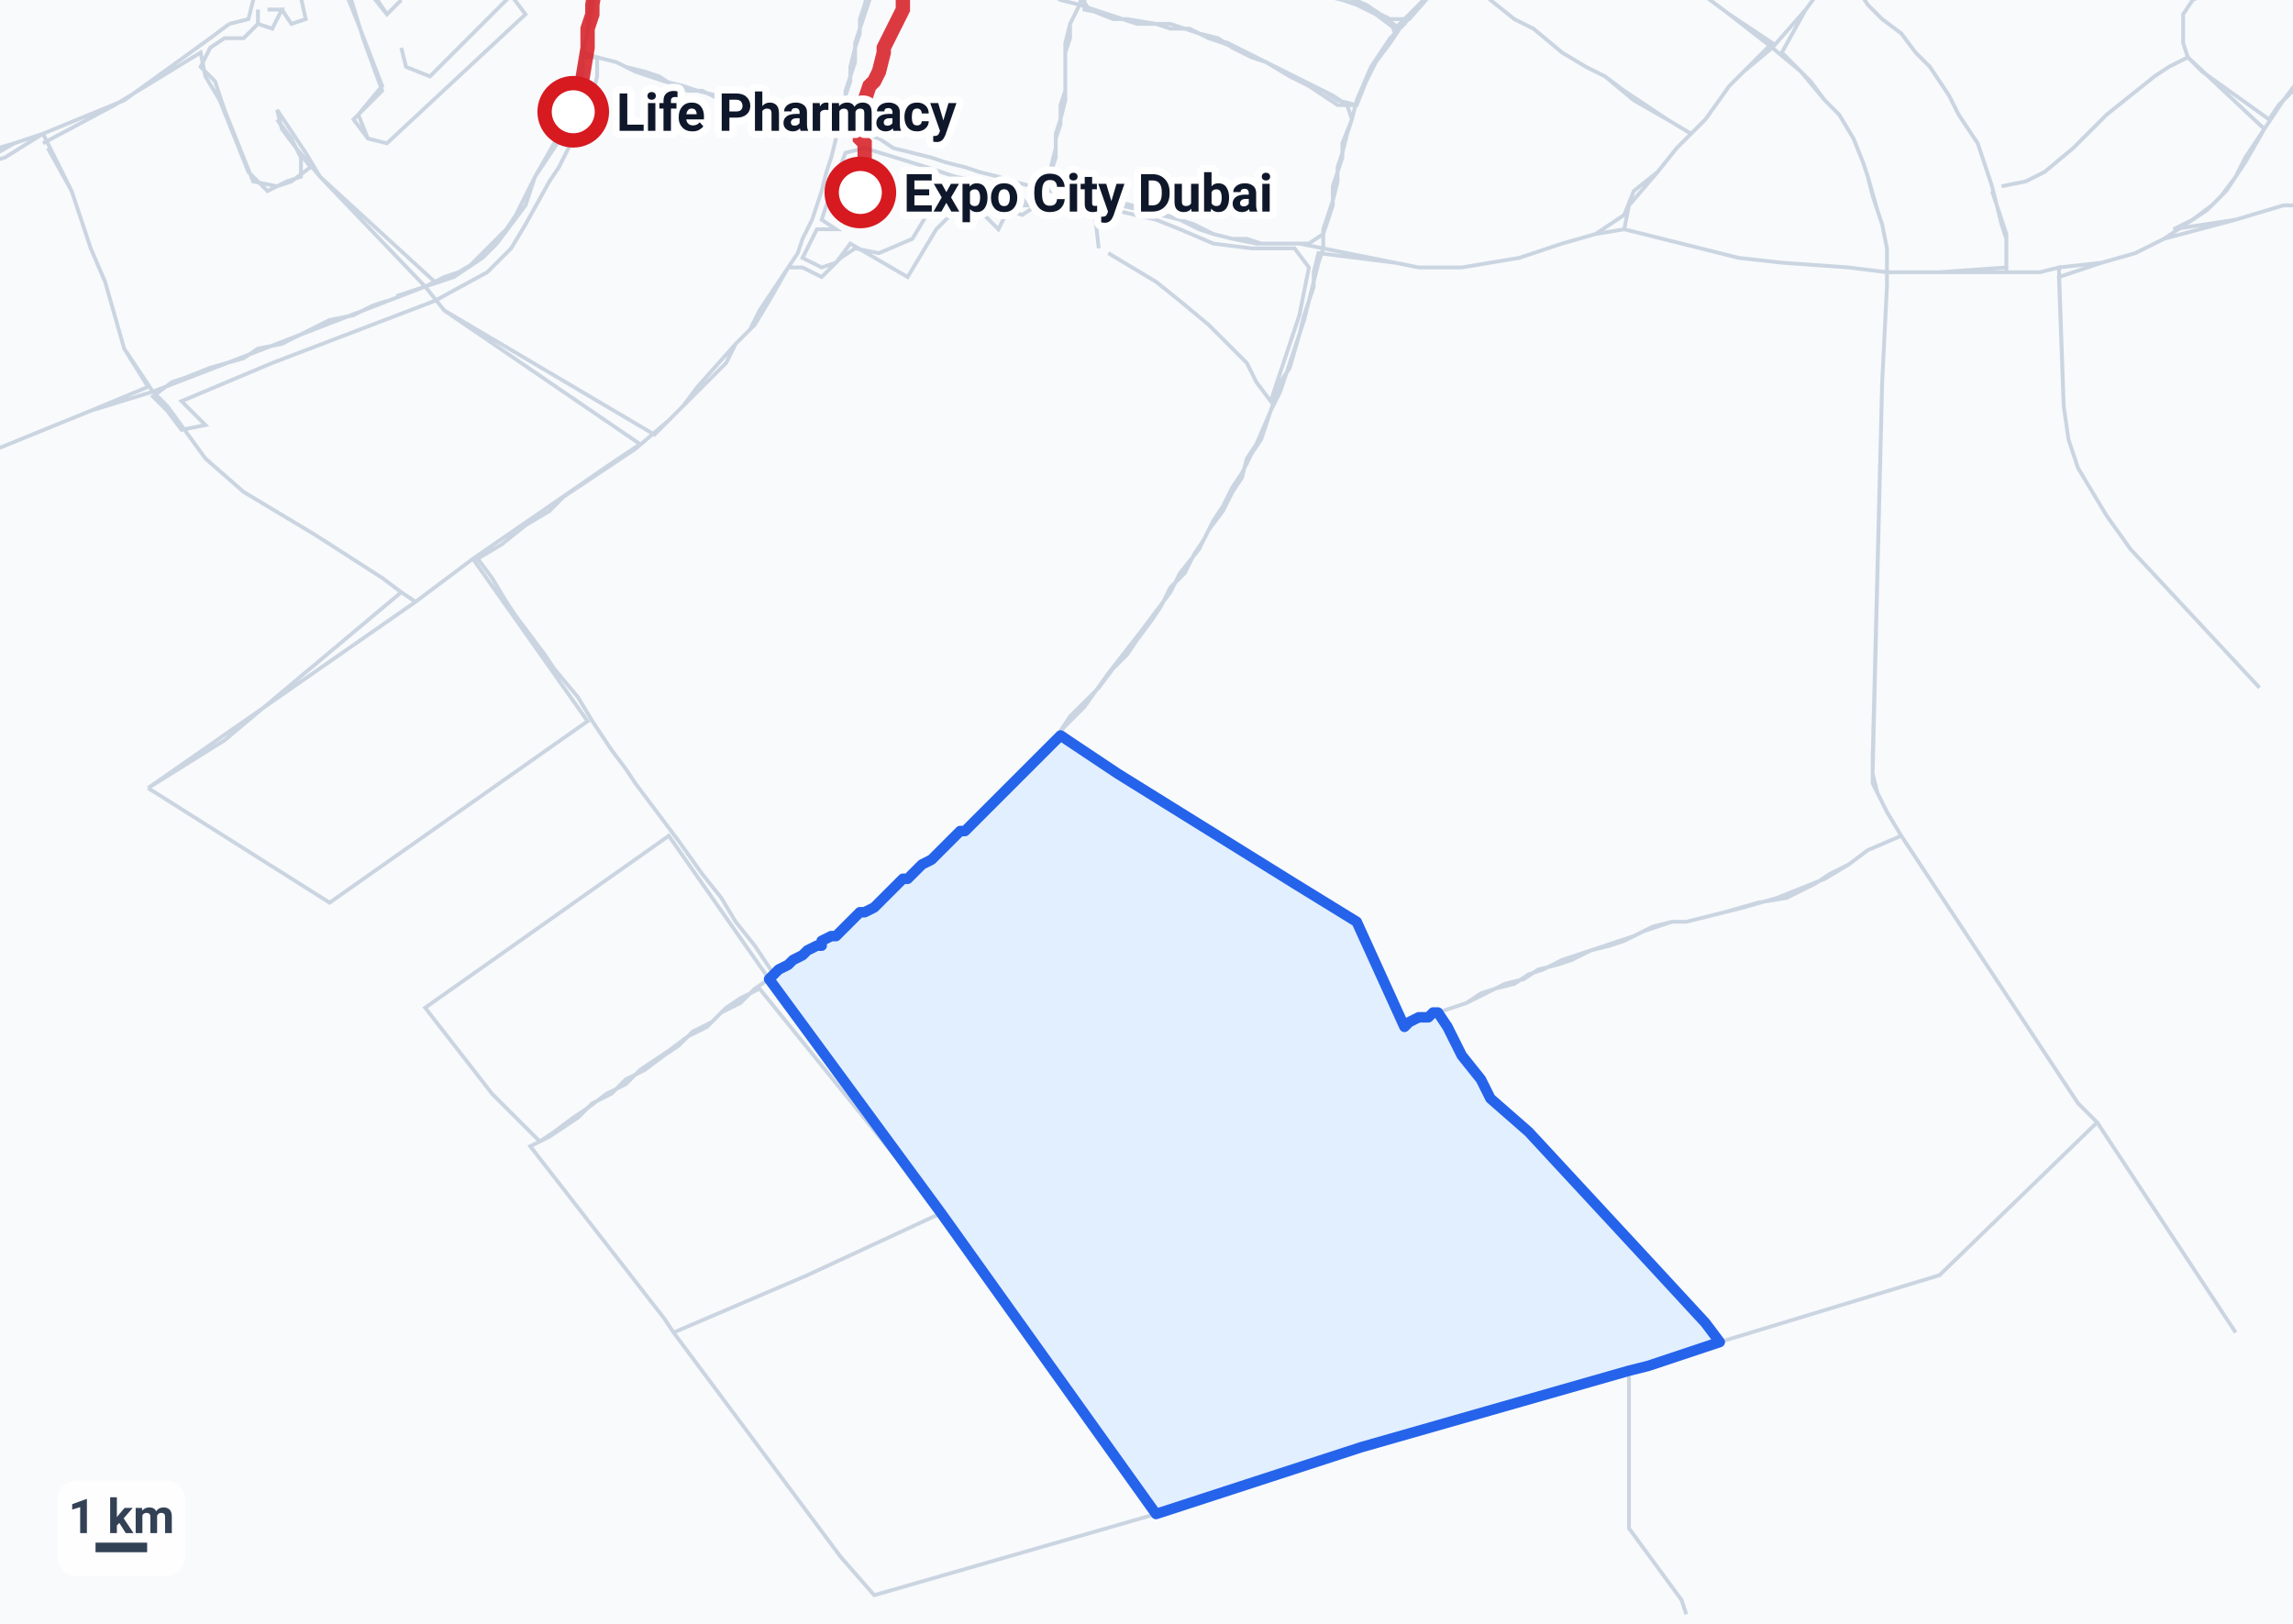
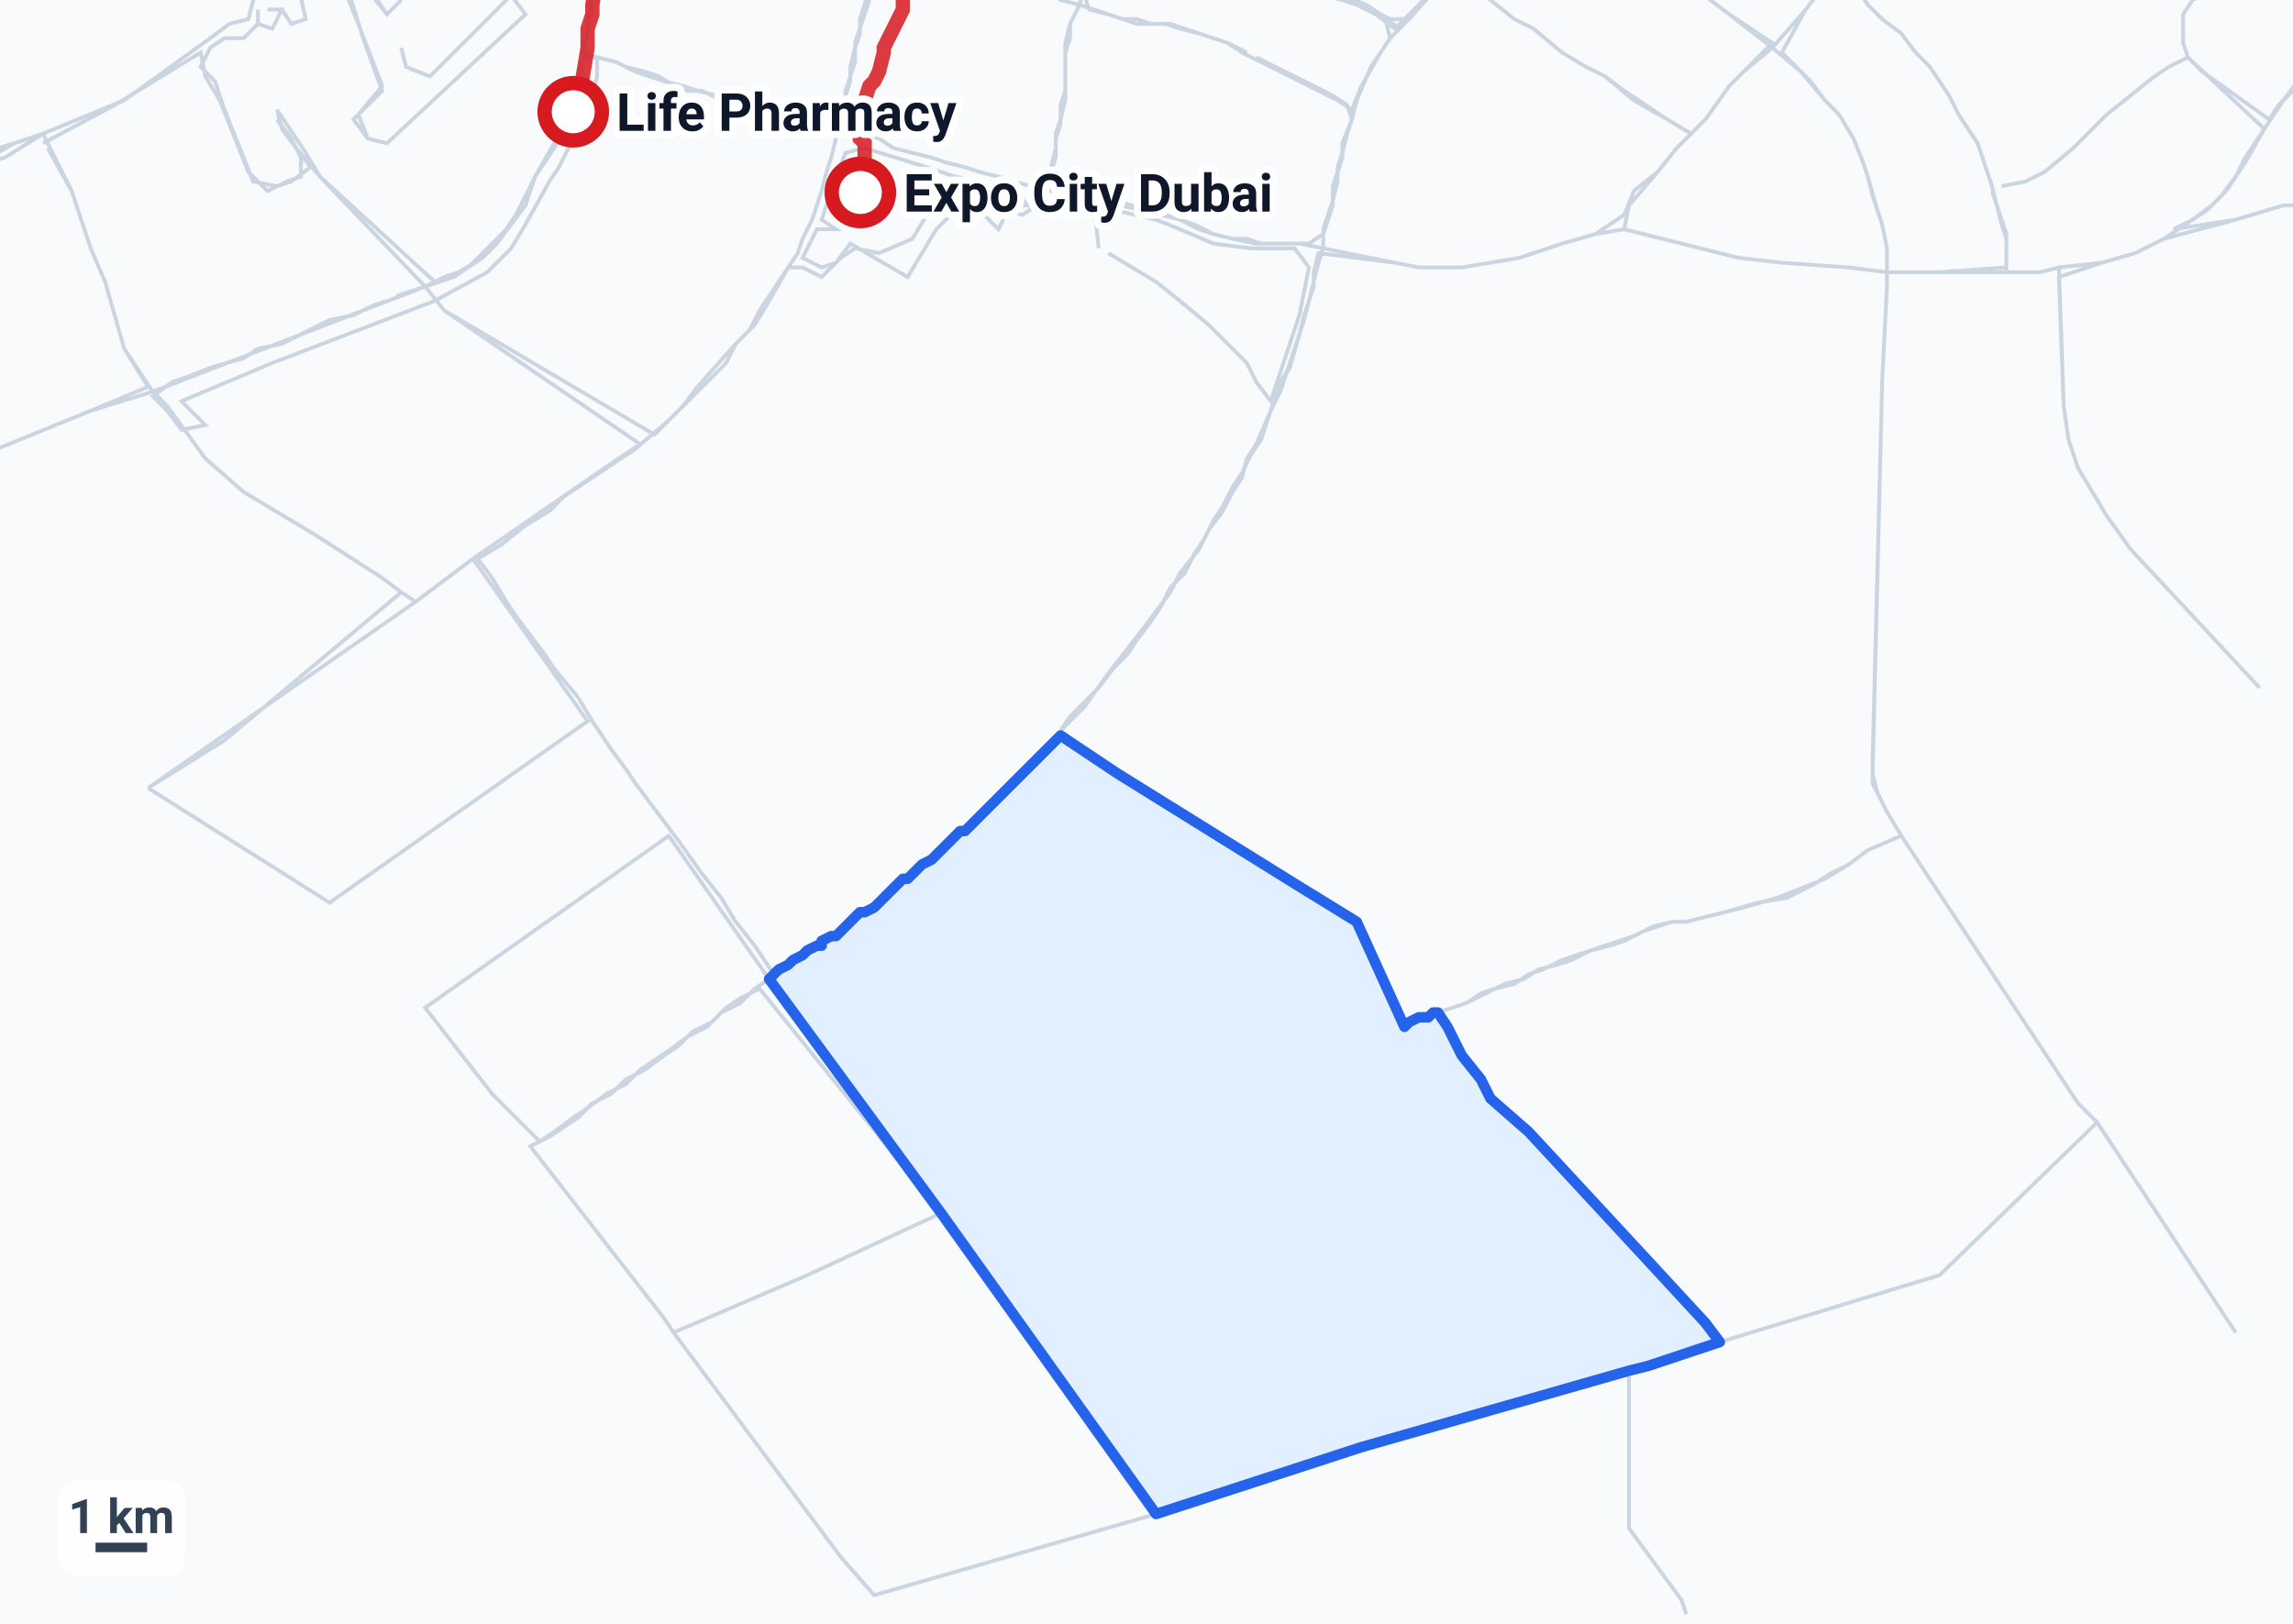
<svg xmlns="http://www.w3.org/2000/svg" viewBox="0 0 480 340" width="480" height="340">
  <style>.l{font:600 11px system-ui,-apple-system,"Segoe UI",Roboto,sans-serif;fill:#0f172a;paint-order:stroke;stroke:#fff;stroke-width:3px;stroke-linejoin:round}.s{font:600 10px system-ui,-apple-system,"Segoe UI",Roboto,sans-serif;fill:#334155}</style>
  <rect width="480" height="340" fill="#f8fafc" />
-   <path d="M468,279 439,235M242,317 183,334 176,326 141,279 169,267 197,254 242,317M285,303 307,297 338,288 341,287 341,298 341,320 352,335M183,334 242,317 285,303M419,39 424,38 428,36 434,31 438,27 441,24 446,20 451,16 454,14 458,12 474,27 470,33 468,37 466,40 463,43 459,46 456,48 453,50 447,53 440,55 431,56 427,57 420,57 420,53 420,50 419,47 418,43 417,40M134,93 128,97 99,117 87,126 84,124 80,121 66,112 51,103 43,96 35,85 32,82 89,60 93,65 134,93M489,43 483,43 478,43 468,46 455,48 459,46 462,44 465,41 468,37 470,34 474,27 476,24 478,21 481,17 484,14M62,31 65,35 61,38 58,39 53,38 47,23 45,17 42,14 44,10 47,8 51,8 54,5 54,2 54,5 57,6 59,2 56,2 59,2 61,5 64,4 62,-5M71,-5 75,5 80,18 75,24 77,29 81,30 110,3 107,-1 90,16 85,14 84,10M84,0 81,3 77,-2 76,-7M125,-5 124,-2 124,1 123,7 122,10 122,15 121,18 120,21 119,24 118,28 112,37 108,45 106,48 104,51 101,54 98,56 94,58 91,59 67,37 64,32 58,23 59,27 62,31M76,-7 77,-3 81,3 84,0M84,10 85,14 90,16 107,-1 110,3 81,30 77,29 74,25 80,19 76,8 72,-5M435,231 439,235 406,267 360,281 357,277 345,264 320,237 312,230 310,226 306,221 304,217 301,212 307,210 310,208 313,207 317,206 320,204 323,203 327,201 330,200 336,198 339,197 342,196 346,194 350,193 353,193 357,192 361,191 365,190 372,188 377,186 382,184 387,181 391,178 398,175 435,231M263,12 267,14 271,16 275,18 279,20 282,22 283,25 281,30 281,33 280,36 279,39 279,43 278,46 277,49 274,51 271,51 267,51 264,51 261,50 258,50 254,49 251,48 247,46 244,45 240,44 237,43 233,42 230,42 227,41 223,40 219,39 220,36 221,33 221,29 222,26 222,22 223,19 223,16 223,12 223,9 224,5 226,1 229,2 232,3 235,4 238,5 242,5 245,5 248,6 251,7 254,8 257,9 261,11M161,205 158,207 155,210 151,212 148,215 144,217 140,220 137,222 134,224 131,227 127,229 123,232 120,234 116,237 113,239 103,229 89,211 140,175 161,205M31,165 87,126 99,117 123,151 69,189 31,165M332,14 336,16 340,19 349,25 354,28 351,31 347,36 342,40 340,45 334,49 327,51 318,54 306,56 302,56 297,56 292,55 277,52 277,48 278,45 279,42 280,38 280,35 281,32 282,28 283,25 284,21 287,14 291,8 294,5 297,1 300,-2 303,-5 309,-3 312,-0 317,4 321,6 327,11 332,14M222,-0 226,1 224,5 224,8 223,11 223,14 223,18 223,21 222,25 221,28 221,31 220,35 219,38 216,39 212,38 209,37 205,36 202,35 198,34 195,33 191,32 187,31 184,29 181,28 178,27 177,23 177,20 178,17 178,14 179,10 180,7 180,4 181,1 182,-3 183,-6M212,-7 216,-4 219,-2 222,-0M391,37 392,41 394,47 395,52 395,57 387,56 373,55 364,54 348,50 340,48 341,43 347,36 351,31 354,28 357,25 362,18 365,15 371,10 377,15 382,21 385,24 388,29 390,34 391,37M473,144 446,115 441,108 438,103 435,98 433,92 432,85 431,58 440,55 447,53 453,50 468,46 478,43 483,43 487,43M-8,97 19,86 32,82 35,85 43,96 51,103 66,112 80,121 84,124 47,155 31,165M354,-3 362,3 371,9 365,15 362,18 357,25 354,28 349,25 342,21 336,16 332,14 327,11 321,6 317,4 312,-0 309,-3 305,-7M-10,32 -7,33 3,30 -4,34 -10,35M9,28 15,40 17,46 19,52 22,59 24,66 26,73 31,81 19,86 -8,97M-10,35 -6,35 1,33 9,28M197,254 169,267 141,279 139,276 111,240 115,238 118,236 121,234 124,231 128,229 131,226 135,224 139,221 142,219 145,216 149,214 152,211 155,209 159,207 197,254M184,-6 183,-3 182,-0 181,3 180,6 179,9 179,13 178,16 177,19 177,22 176,26 173,26 170,25 166,24 163,23 160,23 156,22 153,21 150,20 146,19 143,18 139,17 136,16 133,15 129,13 125,12 122,11 123,7 123,4 124,-2 125,-5M364,54 373,55 387,56 395,57 395,60 394,80 392,159 392,164 395,170 398,175 391,178 387,181 383,183 380,185 374,188 368,189 361,191 357,192 353,193 350,193 347,194 344,195 340,197 337,198 333,199 329,201 326,202 322,203 319,205 315,206 311,208 307,210 301,212 298,213 294,215 284,193 271,185 234,162 222,153 224,150 227,147 230,144 233,140 236,137 238,134 241,130 243,127 245,123 248,120 250,116 252,113 254,109 256,106 258,102 260,99 262,95 264,92 265,89 266,86 268,82 269,79 270,76 271,73 272,70 273,67 274,63 275,60 275,57 276,53 292,55 297,56 302,56 306,56 318,54 327,51 334,49 340,48 348,50 364,54M485,13 482,16 480,19 477,22 475,25 461,15 458,12 457,9 457,6 457,3 459,-0 463,-2 466,-2 469,-3 472,-5M9,30 24,22 42,11 43,16 46,21 52,36 56,40 60,38 63,37 63,33 61,29 58,25 62,31 67,37 89,60 32,82 26,73 24,66 22,59 19,52 17,46 15,40 10,31M48,5 44,8 26,21 9,28 3,30 -4,33 -7,33M57,-7 55,-4 53,-0 52,4 48,5M439,235 468,279M353,338 352,335 341,320 341,298 341,287 345,286 360,281 406,267 439,235M439,235 435,231 398,175 395,170 393,166 392,162 394,80 395,60 395,57 406,57 420,57 427,57 431,56 432,85 433,92 435,98 438,103 441,108 446,115 473,144M417,39 418,43 419,46 420,49 420,53 420,56 406,57 395,57 395,52 394,47 393,44 391,37 390,34 388,29 385,24 382,21 379,17 373,11 378,2 381,-2 387,-5 389,-2 391,1 394,4 398,7 401,11 404,14 406,17 408,20 410,24 412,27 414,30 415,33 416,36 417,39M305,-7 302,-3 298,-0 295,3 292,6 288,3 284,1 281,-0 277,-1 274,-2 271,-3 267,-5M387,-5 381,-2 378,2 371,10 362,3 354,-3M229,-6 227,-3 226,1 222,-0 219,-2 216,-4 212,-7M131,14 135,15 138,16 141,18 144,19 147,19 151,21 154,22 158,22 162,23 165,24 168,25 172,25 175,26 175,29 174,33 173,36 172,40 171,43 170,46 168,50 167,53 165,56 163,59 161,62 159,65 157,69 154,72 152,76 149,79 146,82 143,85 140,88 137,91 93,65 89,60 92,59 95,58 98,56 101,53 104,50 107,47 112,37 116,30 118,27 119,24 120,20 122,15 122,11 125,12 129,13M387,-5 381,-2 378,2 371,10 362,3 354,-3M278,-2 281,-1 284,0 287,2 291,4 295,4 302,-4M304,-6 293,6 289,3 286,1 281,-1 275,-3 270,-5M242,5 236,4 233,4 228,2 226,-1 228,-4M267,-6 270,-4 274,-3 278,-2 281,-1 284,0 287,2 291,4 292,7 290,10 288,13 286,17 284,22 280,22 274,18 270,16 265,13 262,12 258,10 255,8 251,7 248,6 245,6M230,52 229,43 242,46 247,48 254,51 262,52 271,52 274,56 272,66 270,72 267,81 266,84 263,80 261,76 257,72 253,68 247,63 242,59 232,53M103,121 100,117 105,114 110,110 115,107 118,104 127,98 133,94 140,88 143,85 146,81 154,72 158,68 161,63 165,56 168,56 172,58 176,54 179,52 184,53 191,50 194,45 198,45 202,45 205,44 209,48 211,44 214,45 217,43 219,40 223,40 230,42 239,44 243,45 247,46 250,47 254,49 258,50 263,51 269,51 272,51 277,52 276,55 275,59 274,63 273,66 272,70 270,77 268,80 266,86 263,93 261,96 260,100 258,103 256,107 253,111 251,115 247,120 245,124 242,128 239,132 232,141 227,148 223,152 217,159 212,164 208,168 205,171 197,178 192,182 188,185 182,190 177,194 170,199 162,204 158,198 154,193 151,188 147,183 142,176 139,172 136,168 133,164 131,161 128,157 126,154 124,151 121,146 116,140 114,137 111,133 108,129 106,126 103,121M209,42 212,43 215,43 213,40 208,39 205,38 200,37 197,36 194,35 181,31 177,32 175,37 172,46 175,48 171,48 168,54 172,56 175,55 178,51 190,58 196,48 199,45 202,42 206,42M293,6 291,9 288,13 286,17 284,22 280,21 277,19 273,17 270,16 265,13 261,11 256,9 253,8 249,6 245,6 242,5 238,5 235,4 232,3 227,2 227,-1 228,-6M268,-6 271,-4 274,-3 278,-2 281,-1 284,0 289,3 293,6M83,62 86,61 89,60 93,58 96,57 101,54 104,51 107,47 110,43 112,37 114,34 116,30 118,27 120,23 121,19 121,16 122,12 125,12 125,16 124,20 120,29 117,35 115,38 110,47 107,52 102,57 91,63 57,76 38,84 43,89 38,90 35,86 32,83 36,80 39,79 44,77 51,75 54,73 59,72 65,69 69,67 74,66 78,64 81,63" fill="none" stroke="#cbd5e1" stroke-width="0.8" />
+   <path d="M468,279 439,235M242,317 183,334 176,326 141,279 169,267 197,254 242,317M285,303 307,297 338,288 341,287 341,298 341,320 352,335M183,334 242,317 285,303M419,39 424,38 428,36 434,31 438,27 441,24 446,20 451,16 454,14 458,12 474,27 470,33 468,37 466,40 463,43 459,46 456,48 453,50 447,53 440,55 431,56 427,57 420,57 420,53 420,50 419,47 418,43 417,40M134,93 128,97 99,117 87,126 84,124 80,121 66,112 51,103 43,96 35,85 32,82 89,60 93,65 134,93M489,43 483,43 478,43 468,46 455,48 459,46 462,44 465,41 468,37 470,34 474,27 476,24 478,21 481,17 484,14M62,31 65,35 61,38 58,39 53,38 47,23 45,17 42,14 44,10 47,8 51,8 54,5 54,2 54,5 57,6 59,2 56,2 59,2 61,5 64,4 62,-5M71,-5 75,5 80,18 75,24 77,29 81,30 110,3 107,-1 90,16 85,14 84,10M84,0 81,3 77,-2 76,-7M125,-5 124,-2 124,1 123,7 122,10 122,15 121,18 120,21 119,24 118,28 112,37 108,45 106,48 104,51 101,54 98,56 94,58 91,59 67,37 64,32 58,23 59,27 62,31M76,-7 77,-3 81,3 84,0M84,10 85,14 90,16 107,-1 110,3 81,30 77,29 74,25 80,19 76,8 72,-5M435,231 439,235 406,267 360,281 357,277 345,264 320,237 312,230 310,226 306,221 304,217 301,212 307,210 310,208 313,207 317,206 320,204 323,203 327,201 330,200 336,198 339,197 342,196 346,194 350,193 353,193 357,192 361,191 365,190 372,188 377,186 382,184 387,181 391,178 398,175 435,231M263,12 267,14 271,16 275,18 279,20 282,22 283,25 281,30 281,33 280,36 279,39 279,43 278,46 277,49 274,51 271,51 267,51 264,51 261,50 258,50 254,49 251,48 247,46 244,45 240,44 237,43 233,42 230,42 227,41 223,40 219,39 220,36 221,33 221,29 222,26 222,22 223,19 223,16 223,12 223,9 224,5 226,1 229,2 232,3 235,4 238,5 242,5 245,5 248,6 251,7 254,8 257,9 261,11M161,205 158,207 155,210 151,212 148,215 144,217 140,220 137,222 134,224 131,227 127,229 123,232 120,234 116,237 113,239 103,229 89,211 140,175 161,205M31,165 87,126 99,117 123,151 69,189 31,165M332,14 336,16 340,19 349,25 354,28 351,31 347,36 342,40 340,45 334,49 327,51 318,54 306,56 302,56 297,56 292,55 277,52 277,48 278,45 279,42 280,38 280,35 281,32 282,28 283,25 284,21 287,14 291,8 294,5 297,1 300,-2 303,-5 309,-3 312,-0 317,4 321,6 327,11 332,14M222,-0 226,1 224,5 224,8 223,11 223,14 223,18 223,21 222,25 221,28 221,31 220,35 219,38 216,39 212,38 209,37 205,36 202,35 198,34 195,33 191,32 187,31 184,29 181,28 178,27 177,23 177,20 178,17 178,14 179,10 180,7 180,4 181,1 182,-3 183,-6M212,-7 216,-4 219,-2 222,-0M391,37 392,41 394,47 395,52 395,57 387,56 373,55 364,54 348,50 340,48 341,43 347,36 351,31 354,28 357,25 362,18 365,15 371,10 377,15 382,21 385,24 388,29 390,34 391,37M473,144 446,115 441,108 438,103 435,98 433,92 432,85 431,58 440,55 447,53 453,50 468,46 478,43 483,43 487,43M-8,97 19,86 32,82 35,85 43,96 51,103 66,112 80,121 84,124 47,155 31,165M354,-3 362,3 371,9 365,15 362,18 357,25 354,28 349,25 342,21 336,16 332,14 327,11 321,6 317,4 312,-0 309,-3 305,-7M-10,32 -7,33 3,30 -4,34 -10,35M9,28 15,40 17,46 19,52 22,59 24,66 26,73 31,81 19,86 -8,97M-10,35 -6,35 1,33 9,28M197,254 169,267 141,279 139,276 111,240 115,238 118,236 121,234 124,231 128,229 131,226 135,224 139,221 142,219 145,216 149,214 152,211 155,209 159,207 197,254M184,-6 183,-3 182,-0 181,3 180,6 179,9 179,13 178,16 177,19 177,22 176,26 173,26 170,25 166,24 163,23 160,23 156,22 153,21 150,20 146,19 143,18 139,17 136,16 133,15 129,13 125,12 122,11 123,7 123,4 124,-2 125,-5M364,54 373,55 387,56 395,57 395,60 394,80 392,159 392,164 395,170 398,175 391,178 387,181 383,183 380,185 374,188 368,189 361,191 357,192 353,193 350,193 347,194 344,195 340,197 337,198 333,199 329,201 326,202 322,203 319,205 315,206 311,208 307,210 301,212 298,213 294,215 284,193 271,185 234,162 222,153 224,150 227,147 230,144 233,140 236,137 238,134 241,130 243,127 245,123 248,120 250,116 252,113 254,109 256,106 258,102 260,99 262,95 264,92 265,89 266,86 268,82 269,79 270,76 271,73 272,70 273,67 274,63 275,60 275,57 276,53 292,55 297,56 302,56 306,56 318,54 327,51 334,49 340,48 348,50 364,54M485,13 482,16 480,19 477,22 475,25 461,15 458,12 457,9 457,6 457,3 459,-0 463,-2 466,-2 469,-3 472,-5M9,30 24,22 42,11 43,16 46,21 52,36 56,40 60,38 63,37 63,33 61,29 58,25 62,31 67,37 89,60 32,82 26,73 24,66 22,59 19,52 17,46 15,40 10,31M48,5 44,8 26,21 9,28 3,30 -4,33 -7,33M57,-7 55,-4 53,-0 52,4 48,5M439,235 468,279M353,338 352,335 341,320 341,298 341,287 345,286 360,281 406,267 439,235M439,235 435,231 398,175 395,170 393,166 392,162 394,80 395,60 395,57 406,57 420,57 427,57 431,56 432,85 433,92 435,98 438,103 441,108 446,115 473,144M417,39 418,43 419,46 420,49 420,53 420,56 406,57 395,57 395,52 394,47 393,44 391,37 390,34 388,29 385,24 382,21 379,17 373,11 378,2 381,-2 387,-5 389,-2 391,1 394,4 398,7 401,11 404,14 406,17 408,20 410,24 412,27 414,30 415,33 416,36 417,39M305,-7 302,-3 298,-0 295,3 292,6 288,3 284,1 281,-0 277,-1 274,-2 271,-3 267,-5M387,-5 381,-2 378,2 371,10 362,3 354,-3M229,-6 227,-3 226,1 222,-0 219,-2 216,-4 212,-7M269,-4 272,-3 275,-2 278,-1 282,-0 286,2 290,4 291,8 289,11 285,18 283,23 280,21 276,19 272,17 268,15 264,13 260,11 257,9 254,8 251,7 247,6 244,5 241,5 238,4 235,4 232,3 228,2 227,-1 228,-5M265,-7 269,-4M131,14 135,15 138,16 141,18 144,19 147,19 151,21 154,22 158,22 162,23 165,24 168,25 172,25 175,26 175,29 174,33 173,36 172,40 171,43 170,46 168,50 167,53 165,56 163,59 161,62 159,65 157,69 154,72 152,76 149,79 146,82 143,85 140,88 137,91 93,65 89,60 92,59 95,58 98,56 101,53 104,50 107,47 112,37 116,30 118,27 119,24 120,20 122,15 122,11 125,12 129,13M387,-5 381,-2 378,2 371,10 362,3 354,-3M278,-2 281,-1 284,0 287,2 291,4 295,4 302,-4M304,-6 293,6 289,3 286,1 281,-1 275,-3 270,-5M230,52 229,43 242,46 247,48 254,51 262,52 271,52 274,56 272,66 270,72 267,81 266,84 263,80 261,76 257,72 253,68 247,63 242,59 232,53M103,121 100,117 105,114 110,110 115,107 118,104 127,98 133,94 140,88 143,85 146,81 154,72 158,68 161,63 165,56 168,56 172,58 176,54 179,52 184,53 191,50 194,45 198,45 202,45 205,44 209,48 211,44 214,45 217,43 219,40 223,40 230,42 239,44 243,45 247,46 250,47 254,49 258,50 263,51 269,51 272,51 277,52 276,55 275,59 274,63 273,66 272,70 270,77 268,80 266,86 263,93 261,96 260,100 258,103 256,107 253,111 251,115 247,120 245,124 242,128 239,132 232,141 227,148 223,152 217,159 212,164 208,168 205,171 197,178 192,182 188,185 182,190 177,194 170,199 162,204 158,198 154,193 151,188 147,183 142,176 139,172 136,168 133,164 131,161 128,157 126,154 124,151 121,146 116,140 114,137 111,133 108,129 106,126 103,121M209,42 212,43 215,43 213,40 208,39 205,38 200,37 197,36 194,35 181,31 177,32 175,37 172,46 175,48 171,48 168,54 172,56 175,55 178,51 190,58 196,48 199,45 202,42 206,42M229,-6 227,-3 226,1 222,-0 219,-2 216,-4 212,-7M83,62 86,61 89,60 93,58 96,57 101,54 104,51 107,47 110,43 112,37 114,34 116,30 118,27 120,23 121,19 121,16 122,12 125,12 125,16 124,20 120,29 117,35 115,38 110,47 107,52 102,57 91,63 57,76 38,84 43,89 38,90 35,86 32,83 36,80 39,79 44,77 51,75 54,73 59,72 65,69 69,67 74,66 78,64 81,63" fill="none" stroke="#cbd5e1" stroke-width="0.8" />
  <path d="M234,162 271,185 284,193 294,215 295,214 297,213 299,213 300,212 301,212 303,215 304,217 306,221 310,226 312,230 320,237 345,264 357,277 360,281 345,286 341,287 285,303 242,317 197,254 161,205 162,204 163,203 165,202 166,201 168,200 169,199 171,198 172,198 172,197 174,196 175,196 176,195 177,194 178,193 179,192 180,191 181,191 183,190 184,189 185,188 186,187 187,186 188,185 189,184 190,184 191,183 192,182 193,181 195,180 196,179 197,178 198,177 199,176 200,175 201,174 202,174 203,173 204,172 205,171 206,170 207,169 208,168 209,167 210,166 211,165 212,164 213,163 214,162 215,161 216,160 217,159 218,158 219,157 220,156 221,155 222,154 234,162Z" fill="#dbeafe" fill-opacity="0.75" stroke="#2563eb" stroke-width="2.2" stroke-linejoin="round" />
  <path d="M193,-16 192,-14 191,-13 191,-11 190,-7 190,-5M190,-5 189,-3M189,-3 189,-2M189,-2 189,1 189,2 188,4 187,6 186,8 185,10 185,11 184,15 183,17 182,18 181,21 180,23 179,24 180,26 180,29 181,30 181,32 181,34 181,36 181,38 180,40" fill="none" stroke="#d71920" stroke-width="3" stroke-linecap="round" stroke-opacity="0.85" />
  <path d="M123,6 123,10 122,16 121,21 120,23M127,-15 126,-11 125,-5 124,1 124,3 123,6" fill="none" stroke="#d71920" stroke-width="3" stroke-linecap="round" stroke-opacity="0.85" />
  <circle cx="180.1" cy="40.3" r="6" fill="#fff" stroke="#d71920" stroke-width="3" />
  <circle cx="120.0" cy="23.4" r="6" fill="#fff" stroke="#d71920" stroke-width="3" />
  <text x="189.1" y="44.3" text-anchor="start" class="l">Expo City Dubai</text>
  <text x="129.0" y="27.4" text-anchor="start" class="l">Life Pharmacy</text>
  <g>
    <rect x="12" y="310" width="26.8" height="20" rx="4" fill="#fff" fill-opacity="0.85" />
    <path d="M20,324h10.8" stroke="#334155" stroke-width="2" />
    <text x="25.4" y="321" text-anchor="middle" class="s">1 km</text>
  </g>
</svg>
